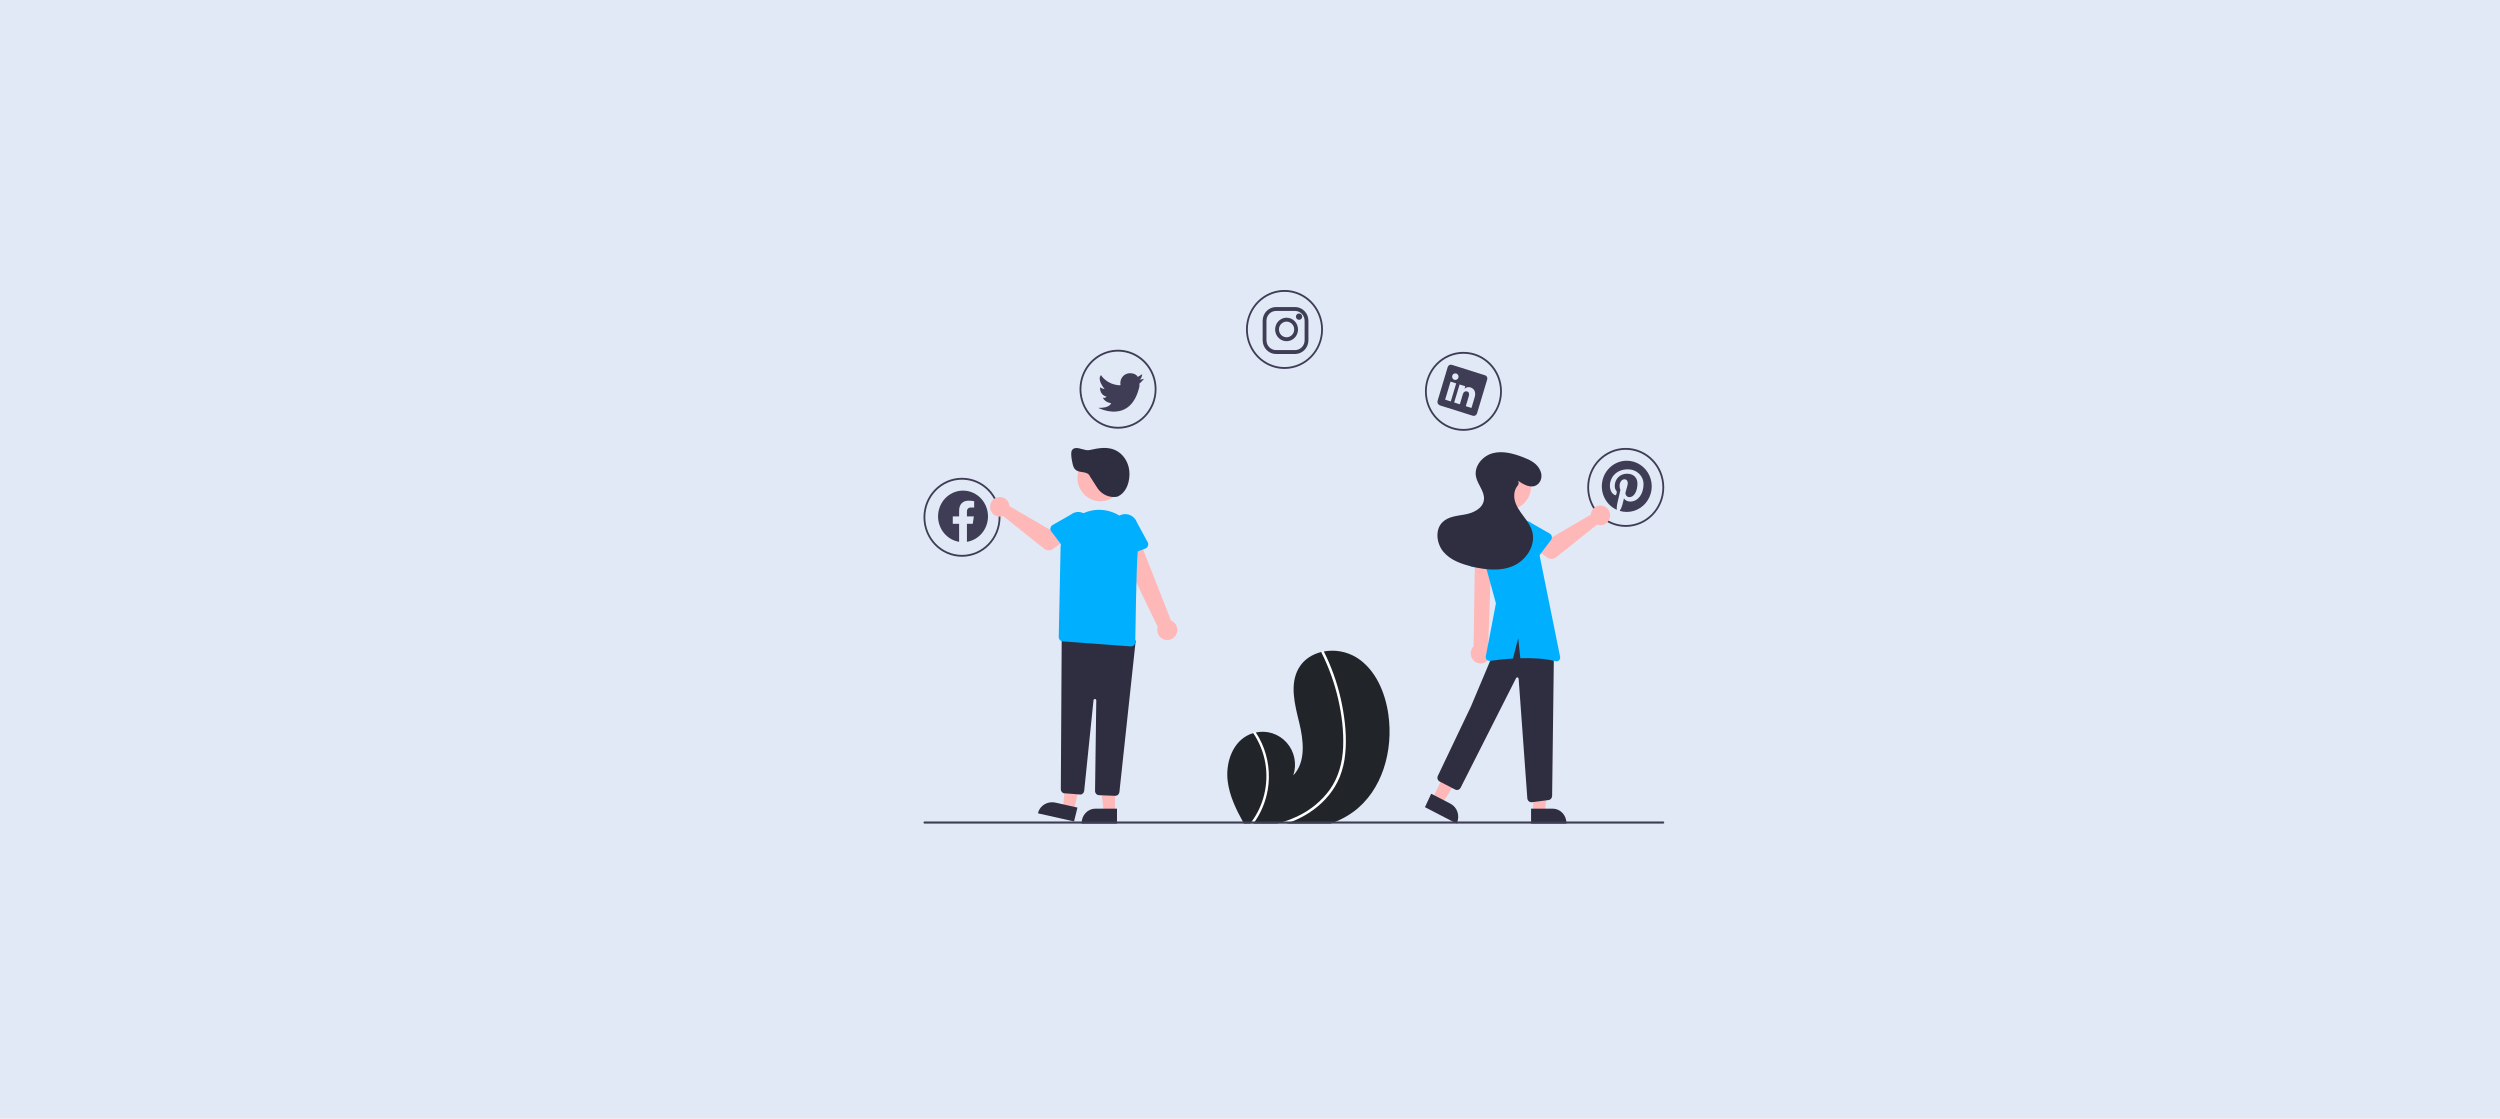
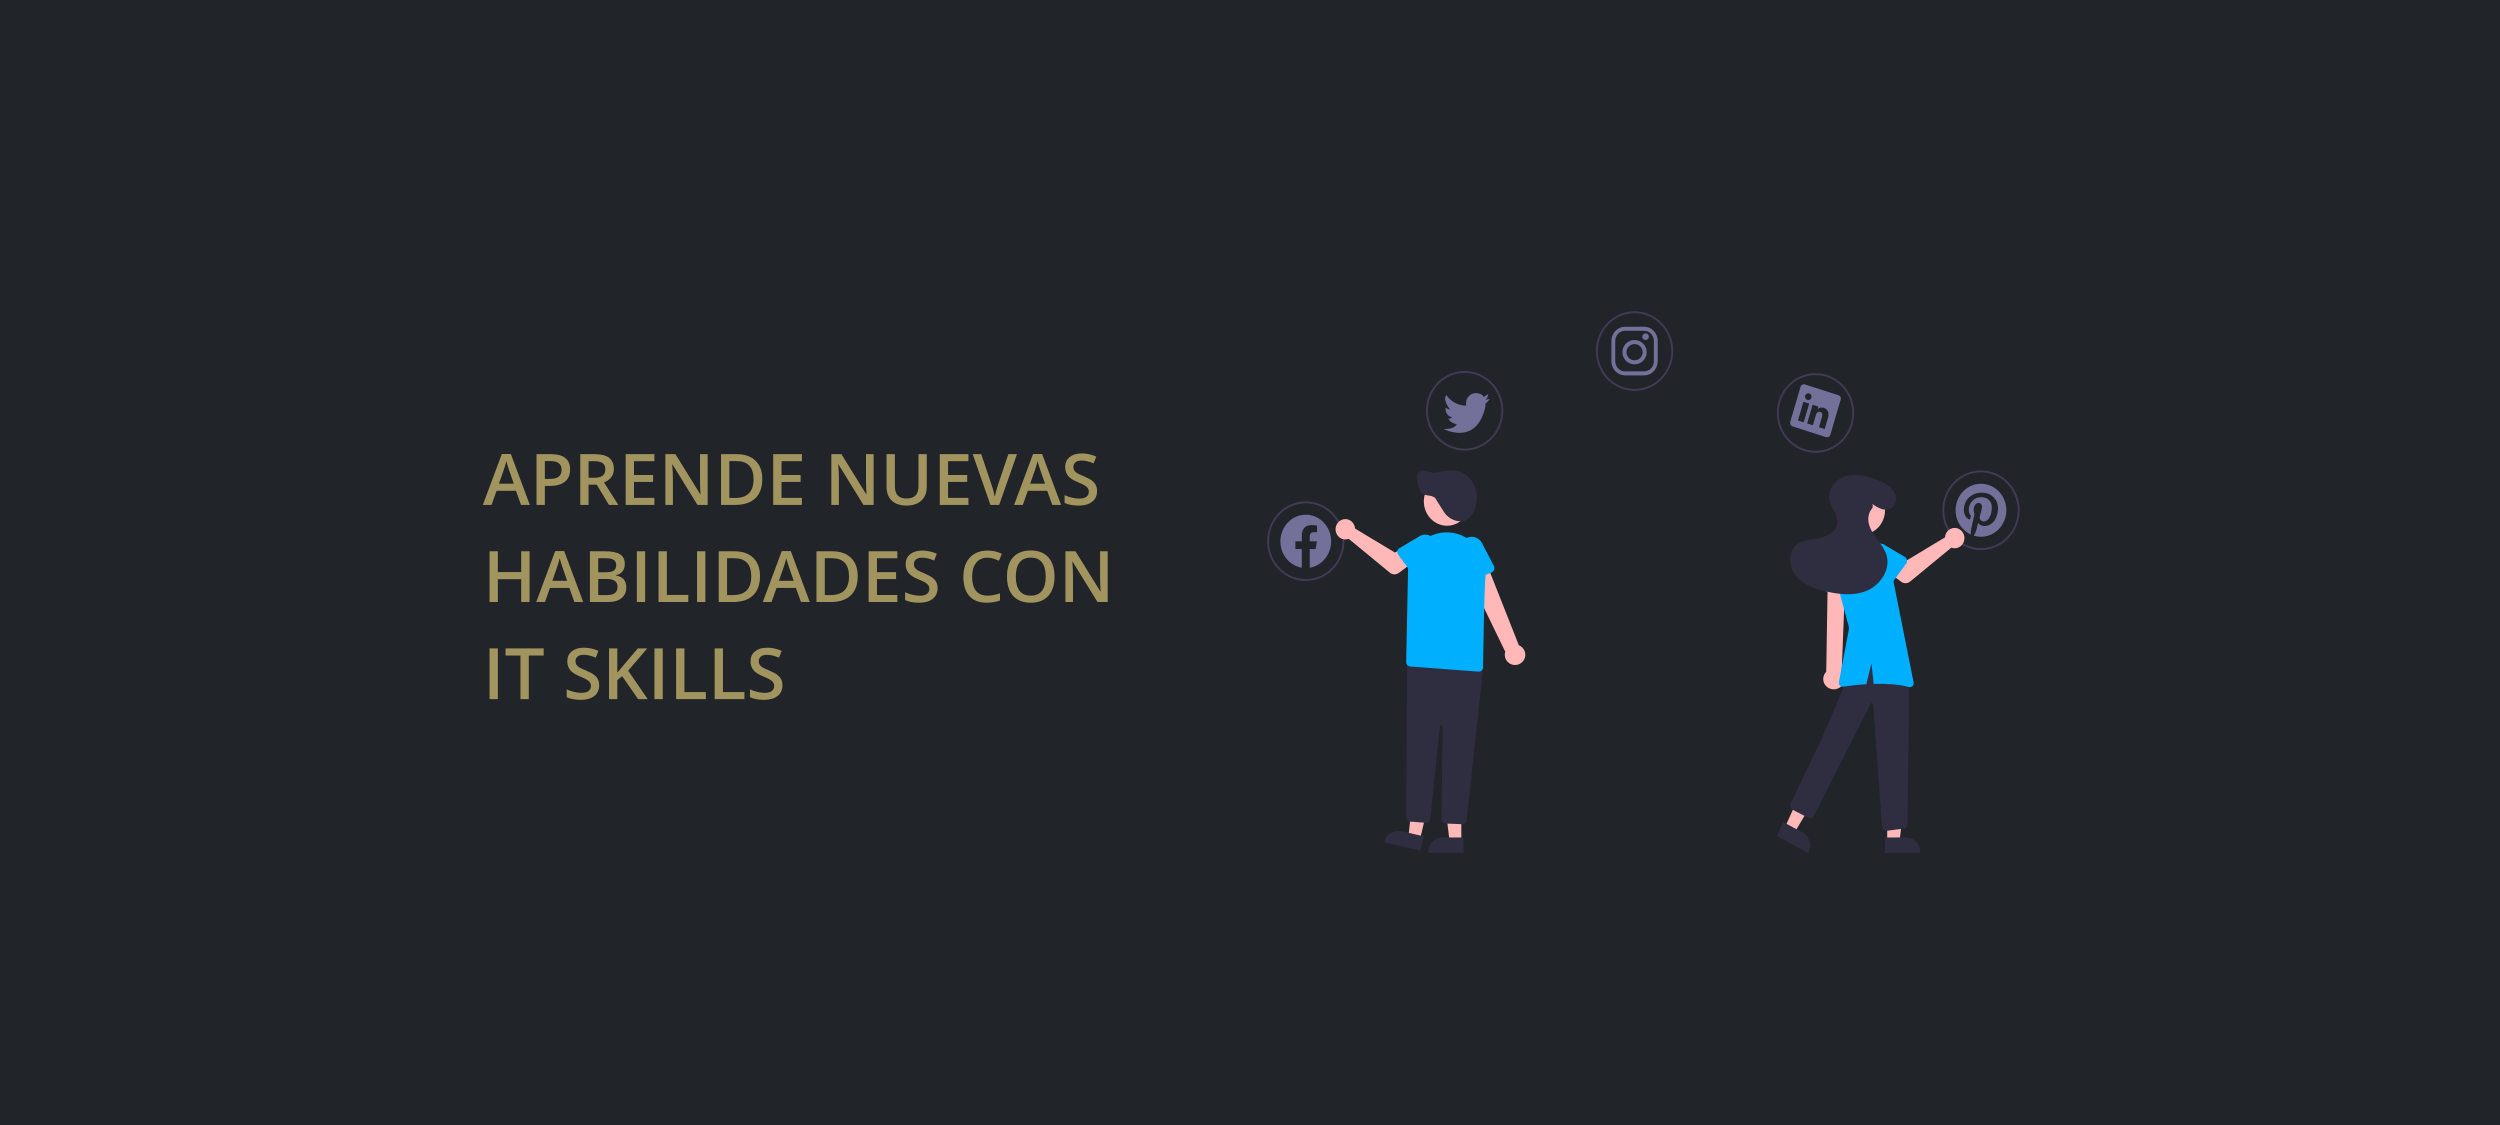
- <svg xmlns="http://www.w3.org/2000/svg" xmlns:xlink="http://www.w3.org/1999/xlink" width="1026px" height="459px" viewBox="0 0 1026 459" version="1.1">
+ <svg xmlns="http://www.w3.org/2000/svg" xmlns:xlink="http://www.w3.org/1999/xlink" width="1020px" height="459px" viewBox="0 0 1020 459" version="1.1">
  <defs>
-     <filter id="filter-1">
-       <feColorMatrix in="SourceGraphic" type="matrix" values="0 0 0 0 0.761 0 0 0 0 0.813 0 0 0 0 0.917 0 0 0 1 0" />
+     <filter color-interpolation-filters="auto" id="filter-1">
+       <feColorMatrix in="SourceGraphic" type="matrix" values="0 0 0 0 0.128 0 0 0 0 0.141 0 0 0 0 0.161 0 0 0 1 0" />
    </filter>
    <rect id="path-2" x="0" y="0" width="1026" height="459" />
-     <filter id="filter-4">
+     <filter color-interpolation-filters="auto" id="filter-4">
      <feColorMatrix in="SourceGraphic" type="matrix" values="0 0 0 0 0.784 0 0 0 0 0.741 0 0 0 0 0.557 0 0 0 1 0" />
    </filter>
-     <filter id="filter-5">
+     <filter color-interpolation-filters="auto" id="filter-5">
      <feColorMatrix in="SourceGraphic" type="matrix" values="0 0 0 0 0.784 0 0 0 0 0.741 0 0 0 0 0.557 0 0 0 1 0" />
    </filter>
  </defs>
-   <g id="Page-1" stroke="none" stroke-width="1" fill="none" fill-rule="evenodd">
-     <g id="IT-SKILLS-DARK" transform="translate(0, -129)">
-       <g id="Group-13" transform="translate(0, 129)">
-         <g filter="url(#filter-1)" id="Group-7">
-           <g transform="translate(0, -0)">
-             <g id="Rectangle-Copy-14">
-               <mask id="mask-3" fill="white">
-                 <use xlink:href="#path-2" />
-               </mask>
-               <use id="Mask" fill="#FFFFFF" xlink:href="#path-2" />
+   <g id="slide1" stroke="none" stroke-width="1" fill="none" fill-rule="evenodd">
+     <g id="Group-13-Copy" transform="translate(-6, -0)">
+       <g filter="url(#filter-1)" id="Group-7">
+         <g>
+           <g id="Rectangle-Copy-14">
+             <mask id="mask-3" fill="white">
+               <use xlink:href="#path-2" />
+             </mask>
+             <use id="Mask" fill="#FFFFFF" xlink:href="#path-2" />
+           </g>
+           <g filter="url(#filter-4)" id="next">
+             <g transform="translate(973, 196.1275)">
+               <path d="M18.599,17.469 L2.327,0.418 C1.794,-0.14 0.931,-0.139 0.399,0.421 C-0.133,0.981 -0.132,1.889 0.401,2.447 L15.705,18.483 L0.401,34.519 C-0.132,35.078 -0.134,35.985 0.398,36.545 C0.665,36.826 1.014,36.966 1.364,36.966 C1.712,36.966 2.061,36.827 2.327,36.548 L18.599,19.498 C18.856,19.229 19,18.864 19,18.483 C19,18.103 18.855,17.738 18.599,17.469 Z" id="Path" fill="#000000" fill-rule="nonzero" />
            </g>
-             <g filter="url(#filter-4)" id="next">
-               <g transform="translate(973, 196.1275)">
-                 <path d="M18.599,17.469 L2.327,0.418 C1.794,-0.14 0.931,-0.139 0.399,0.421 C-0.133,0.981 -0.132,1.889 0.401,2.447 L15.705,18.483 L0.401,34.519 C-0.132,35.078 -0.134,35.985 0.398,36.545 C0.665,36.826 1.014,36.966 1.364,36.966 C1.712,36.966 2.061,36.827 2.327,36.548 L18.599,19.498 C18.856,19.229 19,18.864 19,18.483 C19,18.103 18.855,17.738 18.599,17.469 Z" id="Path" fill="#000000" fill-rule="nonzero" />
-               </g>
-             </g>
-             <g filter="url(#filter-5)" id="next-copy">
-               <g transform="translate(42.5, 222.8255) scale(-1, 1) translate(-42.5, -222.8255) translate(33, 204.3423)">
-                 <path d="M18.599,17.469 L2.327,0.418 C1.794,-0.14 0.931,-0.139 0.399,0.421 C-0.133,0.981 -0.132,1.889 0.401,2.447 L15.705,18.483 L0.401,34.519 C-0.132,35.078 -0.134,35.985 0.398,36.545 C0.665,36.826 1.014,36.966 1.364,36.966 C1.712,36.966 2.061,36.827 2.327,36.548 L18.599,19.498 C18.856,19.229 19,18.864 19,18.483 C19,18.103 18.855,17.738 18.599,17.469 Z" id="Path" fill="#000000" fill-rule="nonzero" />
-               </g>
+           </g>
+           <g filter="url(#filter-5)" id="next-copy">
+             <g transform="translate(42.5, 222.8255) scale(-1, 1) translate(-42.5, -222.8255) translate(33, 204.3423)">
+               <path d="M18.599,17.469 L2.327,0.418 C1.794,-0.14 0.931,-0.139 0.399,0.421 C-0.133,0.981 -0.132,1.889 0.401,2.447 L15.705,18.483 L0.401,34.519 C-0.132,35.078 -0.134,35.985 0.398,36.545 C0.665,36.826 1.014,36.966 1.364,36.966 C1.712,36.966 2.061,36.827 2.327,36.548 L18.599,19.498 C18.856,19.229 19,18.864 19,18.483 C19,18.103 18.855,17.738 18.599,17.469 Z" id="Path" fill="#000000" fill-rule="nonzero" />
            </g>
          </g>
        </g>
-         <g id="undraw_Social_media_re_w12q-Copy" transform="translate(379, 119)">
-           <path d="M176.415,214.17 C174.144,215.823 171.682,217.187 169.084,218.232 C168.403,218.509 167.719,218.766 167.023,219 L131.51,219 C131.367,218.747 131.227,218.489 131.083,218.232 C128.202,212.995 125.59,207.555 124.849,201.639 C123.96,194.536 126.452,186.492 132.611,183.002 C133.417,182.546 134.272,182.182 135.159,181.92 C135.526,181.805 135.9,181.712 136.278,181.632 C140.979,180.572 145.876,182.173 149.086,185.817 C152.297,189.461 153.319,194.582 151.76,199.208 C156.982,193.772 156.006,184.957 154.206,177.589 C152.403,170.221 150.218,162.02 153.889,155.401 C155.927,151.719 159.515,149.435 163.537,148.514 C163.662,148.487 163.787,148.46 163.908,148.437 C168.704,147.45 173.69,148.337 177.87,150.921 C185.568,155.843 189.519,165.184 190.8,174.329 C192.869,189.049 188.294,205.474 176.415,214.17 Z" id="Path" fill="#212429" fill-rule="nonzero" />
-           <path d="M138.846,186.061 C141.529,191.97 142.385,198.659 141.287,205.137 C140.458,209.887 138.631,214.366 135.948,218.226 C135.766,218.489 135.581,218.748 135.391,219 L134.067,219 C134.271,218.748 134.471,218.489 134.66,218.226 C139.589,211.567 141.659,202.941 140.348,194.521 C139.58,189.839 137.802,185.419 135.159,181.622 C135.506,181.506 135.859,181.413 136.216,181.332 C137.221,182.82 138.101,184.403 138.846,186.061 Z" id="Path" fill="#FFFFFF" fill-rule="nonzero" />
-           <path d="M173.083,190.419 C172.781,193.683 172.014,196.885 170.809,199.923 C169.697,202.611 168.2,205.115 166.365,207.35 C162.619,211.963 157.662,215.433 152.279,217.742 C151.887,217.911 151.491,218.074 151.091,218.228 C150.397,218.506 149.695,218.761 148.99,219 L145.169,219 C146.07,218.768 146.968,218.51 147.854,218.228 C149.962,217.557 152.019,216.727 154.007,215.746 C159.061,213.294 163.45,209.611 166.787,205.018 C170.367,199.961 171.948,193.881 172.22,187.701 C172.506,181.089 171.665,174.356 170.19,167.921 C168.685,161.325 166.396,154.943 163.374,148.917 C163.233,148.634 163.334,148.288 163.604,148.13 C163.713,148.056 163.845,148.028 163.973,148.053 C164.101,148.086 164.206,148.177 164.26,148.3 C164.634,149.045 165,149.79 165.35,150.542 C168.28,156.818 170.437,163.441 171.775,170.261 C173.068,176.838 173.762,183.721 173.083,190.419 Z" id="Path" fill="#FFFFFF" fill-rule="nonzero" />
-           <path d="M15.798,109.5 C7.073,109.5 0,102.244 0,93.294 C0,84.344 7.073,77.088 15.798,77.088 C24.523,77.088 31.596,84.344 31.596,93.294 C31.586,102.24 24.519,109.49 15.798,109.5 L15.798,109.5 Z M15.798,77.86 C7.488,77.86 0.752,84.77 0.752,93.294 C0.752,101.818 7.488,108.728 15.798,108.728 C24.107,108.728 30.843,101.818 30.843,93.294 C30.834,84.774 24.103,77.869 15.798,77.86 Z" id="Shape" fill="#3F3D56" fill-rule="nonzero" />
-           <path d="M79.843,56.94 C73.453,56.94 67.693,52.992 65.248,46.936 C62.803,40.88 64.154,33.91 68.672,29.275 C73.19,24.64 79.985,23.254 85.888,25.762 C91.792,28.27 95.64,34.18 95.64,40.734 C95.631,49.68 88.564,56.93 79.843,56.94 Z M79.843,25.3 C71.534,25.3 64.798,32.21 64.798,40.734 C64.798,49.258 71.534,56.168 79.843,56.168 C88.152,56.168 94.888,49.258 94.888,40.734 C94.879,32.214 88.148,25.31 79.843,25.3 L79.843,25.3 Z" id="Shape" fill="#3F3D56" fill-rule="nonzero" />
-           <path d="M148.158,32.412 C141.768,32.412 136.008,28.464 133.563,22.408 C131.117,16.352 132.469,9.382 136.987,4.747 C141.505,0.112 148.3,-1.274 154.203,1.234 C160.106,3.742 163.955,9.652 163.955,16.206 C163.945,25.152 156.878,32.402 148.158,32.412 Z M148.158,0.772 C139.848,0.772 133.112,7.682 133.112,16.206 C133.112,24.73 139.848,31.64 148.158,31.64 C156.467,31.64 163.203,24.73 163.203,16.206 C163.193,7.686 156.463,0.782 148.158,0.772 L148.158,0.772 Z" id="Shape" fill="#3F3D56" fill-rule="nonzero" />
-           <path d="M221.596,57.816 C212.871,57.816 205.798,50.56 205.798,41.61 C205.798,32.66 212.871,25.404 221.596,25.404 C230.32,25.404 237.393,32.66 237.393,41.61 C237.383,50.556 230.316,57.806 221.596,57.816 L221.596,57.816 Z M221.596,26.176 C213.286,26.176 206.55,33.086 206.55,41.61 C206.55,50.134 213.286,57.044 221.596,57.044 C229.905,57.044 236.641,50.134 236.641,41.61 C236.632,33.09 229.901,26.185 221.596,26.176 L221.596,26.176 Z" id="Shape" fill="#3F3D56" fill-rule="nonzero" />
-           <path d="M288.202,97.236 C279.477,97.236 272.404,89.98 272.404,81.03 C272.404,72.08 279.477,64.824 288.202,64.824 C296.927,64.824 304,72.08 304,81.03 C303.99,89.976 296.923,97.226 288.202,97.236 Z M288.202,65.596 C279.893,65.596 273.157,72.506 273.157,81.03 C273.157,89.554 279.893,96.464 288.202,96.464 C296.512,96.464 303.248,89.554 303.248,81.03 C303.238,72.51 296.508,65.605 288.202,65.596 L288.202,65.596 Z" id="Shape" fill="#3F3D56" fill-rule="nonzero" />
-           <path d="M88.638,36.856 L90.517,36.471 C90.517,36.471 88.939,38.279 88.638,38.394 L88.638,38.394 C88.61,38.778 88.61,39.164 88.638,39.548 C85.031,55.391 71.73,48.392 71.73,48.392 C76.577,48.507 76.991,46.469 76.991,46.469 C74.173,46.046 73.609,44.162 73.609,44.162 C74.132,44.445 74.78,44.279 75.112,43.778 C72.068,42.97 72.482,39.932 72.482,39.932 C73.024,40.333 73.658,40.585 74.323,40.663 C73.985,40.24 71.129,36.74 72.858,34.933 C72.858,34.933 74.962,38.779 80.485,39.125 L80.861,39.048 C80.797,38.771 80.771,38.486 80.785,38.202 C80.785,35.972 82.552,34.164 84.731,34.164 C87.361,34.164 87.924,35.702 87.924,35.702 L89.803,34.549 C89.765,34.549 89.578,36.471 88.638,36.856 Z" id="Path" fill="#3F3D56" fill-rule="nonzero" />
-           <polygon id="Path" fill="#FFB8B8" fill-rule="nonzero" points="209.213 208.166 213.272 210.24 222.876 194.905 216.887 191.844" />
-           <path d="M208.36,206.736 L216.304,210.852 L216.304,210.852 C217.647,211.548 218.673,212.779 219.157,214.274 C219.641,215.77 219.543,217.407 218.885,218.826 L218.804,219 L205.798,212.261 L208.36,206.736 Z" id="Path" fill="#2F2E41" fill-rule="nonzero" />
-           <polygon id="Path" fill="#FFB8B8" fill-rule="nonzero" points="250.203 215.496 254.832 215.496 257.034 197.1 250.202 197.1" />
-           <path d="M249.348,212.868 L258.215,212.868 L258.215,212.868 C259.713,212.868 261.151,213.494 262.21,214.607 C263.27,215.721 263.865,217.231 263.865,218.806 L263.865,218.999 L249.349,219 L249.348,212.868 Z" id="Path" fill="#2F2E41" fill-rule="nonzero" />
-           <ellipse id="Oval" fill="#FFB8B8" fill-rule="nonzero" cx="239.955" cy="80.592" rx="9.393" ry="9.636" />
-           <path d="M249.491,210.24 C248.589,210.239 247.848,209.503 247.809,208.571 L244.252,159.562 C244.244,159.298 244.065,159.073 243.816,159.014 C243.567,158.955 243.311,159.077 243.193,159.311 L220.442,204.279 C220.012,205.118 219.017,205.451 218.195,205.03 L211.852,201.747 C211.024,201.316 210.686,200.275 211.095,199.414 L224.67,170.934 L233.662,149.6 C237.133,142.522 240.818,138.875 244.929,138.449 C249.146,138.013 253.65,141.016 258.7,147.629 L258.742,147.682 L258.741,147.751 L257.992,207.618 C257.994,208.519 257.33,209.273 256.463,209.353 L249.656,210.232 C249.6,210.237 249.545,210.24 249.491,210.24 Z" id="Path" fill="#2F2E41" fill-rule="nonzero" />
-           <path d="M230.83,152.665 C231.852,152.021 232.542,150.947 232.715,149.734 C232.888,148.52 232.525,147.29 231.724,146.376 L233.124,108.624 L226.324,109.489 L225.75,146.217 C224.303,147.725 224.189,150.1 225.485,151.745 C226.781,153.39 229.077,153.785 230.83,152.665 L230.83,152.665 Z" id="Path" fill="#FFB8B8" fill-rule="nonzero" />
-           <path d="M234.508,114.744 L225.349,113.706 C224.822,113.646 224.347,113.36 224.048,112.923 C223.749,112.486 223.655,111.94 223.792,111.429 L226.156,102.569 C226.488,99.802 229.001,97.824 231.776,98.147 C234.551,98.469 236.541,100.971 236.225,103.741 L236.538,112.874 C236.556,113.403 236.342,113.913 235.953,114.273 C235.563,114.632 235.035,114.804 234.508,114.744 L234.508,114.744 Z" id="Path" fill="#00B0FF" fill-rule="nonzero" />
-           <path d="M273.934,91.588 C273.887,91.795 273.857,92.006 273.843,92.218 L257.537,101.738 L253.574,99.429 L249.348,105.027 L255.972,109.805 C257.071,110.598 258.556,110.562 259.616,109.716 L276.43,96.291 C277.984,96.873 279.731,96.421 280.819,95.156 C281.906,93.891 282.107,92.078 281.323,90.6 C280.539,89.123 278.934,88.291 277.292,88.511 C275.649,88.73 274.312,89.955 273.934,91.588 L273.934,91.588 Z" id="Path" fill="#FFB8B8" fill-rule="nonzero" />
-           <path d="M257.527,102.603 L252.183,109.687 C251.876,110.095 251.41,110.345 250.907,110.373 C250.404,110.402 249.914,110.204 249.565,109.833 L243.515,103.408 C241.424,101.74 241.047,98.654 242.674,96.511 C244.3,94.368 247.316,93.976 249.414,95.635 L257.001,99.975 C257.441,100.226 257.752,100.661 257.853,101.166 C257.953,101.67 257.835,102.195 257.527,102.603 L257.527,102.603 Z" id="Path" fill="#00B0FF" fill-rule="nonzero" />
-           <path d="M261.273,150.568 L251.116,100.376 C250.113,95.419 245.424,92.153 240.503,92.985 L237.116,93.558 C234.739,93.96 232.618,95.303 231.217,97.292 L231.217,97.292 C228.986,100.461 228.289,104.485 229.322,108.237 L234.928,128.593 L230.768,150.402 C230.674,150.893 230.819,151.399 231.159,151.762 C231.498,152.124 231.99,152.297 232.478,152.227 C234.561,151.924 237.994,151.493 241.938,151.258 L244.074,142.897 L244.943,151.125 C249.787,150.987 255.046,151.228 259.384,152.371 C259.894,152.51 260.439,152.371 260.823,152.003 C261.208,151.636 261.378,151.093 261.273,150.568 Z" id="Path" fill="#00B0FF" fill-rule="nonzero" />
-           <path d="M244.021,78.287 C246.385,79.957 249.489,81.673 251.903,79.895 C253.489,78.728 253.988,76.566 253.345,74.669 C252.189,71.257 249.013,69.755 245.976,68.603 C242.027,67.107 237.728,65.916 233.651,66.988 C229.575,68.06 225.972,72.133 226.708,76.407 C227.3,79.844 230.442,82.704 229.996,86.164 C229.547,89.647 225.752,91.48 222.401,92.103 C219.05,92.725 215.301,92.925 212.893,95.409 C209.821,98.577 210.588,104.241 213.479,107.586 C216.369,110.931 220.731,112.447 224.958,113.478 C230.558,114.844 236.615,115.562 241.933,113.295 C247.252,111.028 251.391,104.927 249.85,99.205 C249.199,96.788 247.666,94.746 246.184,92.758 C244.703,90.769 243.202,88.69 242.637,86.25 C242.166,84.217 242.515,81.857 243.821,80.332 C244.309,79.784 244.399,78.975 244.044,78.328 L244.021,78.287 Z" id="Path" fill="#2F2E41" fill-rule="nonzero" />
-           <path d="M152.498,8.614 C154.657,8.62 156.406,10.414 156.412,12.629 L156.412,20.659 C156.406,22.874 154.657,24.668 152.498,24.674 L144.671,24.674 C142.512,24.668 140.763,22.874 140.756,20.659 L140.756,12.629 C140.763,10.414 142.512,8.62 144.671,8.614 L152.498,8.614 M152.498,7.008 L144.671,7.008 C141.648,7.017 139.2,9.528 139.191,12.629 L139.191,20.659 C139.2,23.76 141.648,26.271 144.671,26.28 L152.498,26.28 C155.521,26.271 157.969,23.76 157.978,20.659 L157.978,12.629 C157.969,9.528 155.521,7.017 152.498,7.008 L152.498,7.008 Z" id="Shape" fill="#3F3D56" fill-rule="nonzero" />
-           <path d="M154.132,12.264 C153.425,12.262 152.853,11.674 152.854,10.949 C152.855,10.223 153.428,9.636 154.135,9.636 C154.842,9.636 155.415,10.223 155.416,10.949 C155.416,11.674 154.844,12.262 154.138,12.264 C154.136,12.264 154.134,12.264 154.132,12.264 Z" id="Path" fill="#3F3D56" fill-rule="nonzero" />
-           <path d="M149.011,12.994 C150.741,12.994 152.142,14.432 152.142,16.206 C152.142,17.98 150.741,19.418 149.011,19.418 C147.282,19.418 145.88,17.98 145.88,16.206 C145.88,14.432 147.282,12.994 149.011,12.994 M149.011,11.388 C147.112,11.388 145.399,12.562 144.672,14.362 C143.945,16.163 144.347,18.235 145.69,19.613 C147.034,20.991 149.054,21.403 150.809,20.657 C152.564,19.911 153.708,18.155 153.708,16.206 C153.708,13.545 151.605,11.388 149.011,11.388 L149.011,11.388 Z" id="Shape" fill="#3F3D56" fill-rule="nonzero" />
-           <polygon id="Path" fill="#FFB8B8" fill-rule="nonzero" points="61.687 213.744 57.213 212.664 59.15 194.472 65.753 196.066" />
-           <path d="M61.788,218.124 L46.966,214.786 L47.01,214.607 C47.371,213.144 48.324,211.878 49.661,211.088 C50.998,210.297 52.608,210.046 54.138,210.391 L54.139,210.391 L63.191,212.43 L61.788,218.124 Z" id="Path" fill="#2F2E41" fill-rule="nonzero" />
-           <polygon id="Path" fill="#FFB8B8" fill-rule="nonzero" points="78.561 213.744 73.932 213.744 71.73 195.348 78.562 195.348" />
-           <path d="M79.415,219 L64.899,218.999 L64.899,218.806 C64.899,217.231 65.494,215.721 66.554,214.607 C67.613,213.494 69.051,212.868 70.549,212.868 L70.55,212.868 L79.416,212.868 L79.415,219 Z" id="Path" fill="#2F2E41" fill-rule="nonzero" />
-           <path d="M103.575,141.663 C104.209,140.623 104.353,139.354 103.967,138.197 C103.582,137.041 102.707,136.115 101.578,135.67 L87.887,100.74 L80.27,105.392 L96.123,138.264 C95.491,140.266 96.447,142.426 98.348,143.294 C100.249,144.161 102.495,143.46 103.575,141.663 L103.575,141.663 Z" id="Path" fill="#FFB8B8" fill-rule="nonzero" />
-           <path d="M91.028,106.134 L82.347,109.385 C81.847,109.572 81.291,109.53 80.824,109.269 C80.358,109.009 80.026,108.555 79.917,108.028 L78.016,98.891 C77.057,96.224 78.412,93.274 81.047,92.296 C83.681,91.319 86.6,92.682 87.574,95.344 L91.999,103.503 C92.255,103.976 92.295,104.538 92.109,105.043 C91.922,105.548 91.528,105.946 91.028,106.134 L91.028,106.134 Z" id="Path" fill="#00B0FF" fill-rule="nonzero" />
-           <path d="M78.708,207.612 C78.685,207.612 78.662,207.612 78.639,207.611 L72.046,207.342 C71.119,207.309 70.389,206.524 70.407,205.579 L70.913,168.453 C70.918,168.143 70.682,167.884 70.378,167.865 C70.074,167.847 69.81,168.076 69.778,168.384 L65.954,205.551 C65.872,206.329 65.293,206.956 64.536,207.086 L64.513,207.09 L58.324,206.594 C57.83,206.671 57.328,206.523 56.95,206.191 C56.573,205.858 56.357,205.373 56.36,204.864 L56.73,141.912 L87.101,143.871 L80.405,206.062 C80.307,206.943 79.577,207.609 78.708,207.612 Z" id="Path" fill="#2F2E41" fill-rule="nonzero" />
-           <ellipse id="Oval" fill="#FFB8B8" fill-rule="nonzero" cx="72.584" cy="77.088" rx="9.393" ry="9.636" />
-           <path d="M85.207,146.292 C85.164,146.292 85.121,146.29 85.078,146.287 L57.084,144.206 C56.18,144.139 55.487,143.364 55.506,142.443 L56.244,106.715 C56.109,100.742 59.236,95.183 64.369,92.271 C69.502,89.36 75.799,89.573 80.73,92.825 C85.661,96.078 88.417,101.836 87.891,107.786 C87.402,113.293 87.012,137.348 86.905,144.59 C86.89,145.533 86.135,146.291 85.207,146.292 L85.207,146.292 Z" id="Path" fill="#00B0FF" fill-rule="nonzero" />
-           <path d="M35.19,88.084 C35.236,88.291 35.267,88.502 35.281,88.714 L51.587,98.234 L55.55,95.925 L59.775,101.523 L53.151,106.301 C52.052,107.094 50.568,107.058 49.508,106.212 L32.694,92.787 C31.14,93.369 29.393,92.917 28.305,91.652 C27.217,90.387 27.016,88.574 27.8,87.096 C28.584,85.619 30.19,84.787 31.832,85.007 C33.475,85.226 34.811,86.451 35.19,88.084 L35.19,88.084 Z" id="Path" fill="#FFB8B8" fill-rule="nonzero" />
-           <path d="M52.125,97.66 C52.226,97.155 52.537,96.72 52.976,96.469 L60.565,92.129 C62.664,90.472 65.678,90.866 67.304,93.008 C68.929,95.15 68.554,98.233 66.465,99.903 L60.415,106.329 C60.065,106.7 59.575,106.898 59.072,106.869 C58.569,106.841 58.103,106.59 57.796,106.183 L52.451,99.097 C52.143,98.69 52.024,98.165 52.125,97.66 L52.125,97.66 Z" id="Path" fill="#00B0FF" fill-rule="nonzero" />
-           <path d="M78.056,84.972 C75.213,84.95 72.58,83.39 71.082,80.84 C71.002,80.708 70.565,80.03 70.058,79.245 C68.635,77.04 68.302,76.516 68.273,76.439 C67.888,75.39 66.666,74.985 65.708,74.83 C65.529,74.801 65.348,74.776 65.166,74.75 C63.818,74.559 62.423,74.362 61.658,72.798 C61.097,71.65 60.18,66.975 60.885,65.833 C61.768,64.4 63.464,64.865 65.104,65.316 C66.153,65.603 67.238,65.901 68.103,65.711 C71.85,64.888 76.098,63.956 79.849,66.366 C82.835,68.284 84.631,71.907 84.536,75.821 C84.434,80.023 82.697,83.34 79.889,84.694 L79.305,84.874 L78.976,84.917 C78.67,84.953 78.363,84.972 78.056,84.972 L78.056,84.972 Z" id="Path" fill="#2F2E41" fill-rule="nonzero" />
-           <path d="M288.632,70.08 C283.781,70.08 279.595,73.568 278.601,78.436 C277.606,83.305 280.076,88.221 284.519,90.218 C284.476,89.41 284.536,88.599 284.697,87.806 C284.894,86.952 286.015,82.077 286.015,82.077 C285.791,81.554 285.679,80.988 285.685,80.416 C285.685,78.859 286.564,77.695 287.662,77.695 C288.595,77.695 289.044,78.413 289.044,79.272 C289.044,80.233 288.444,81.669 288.138,83.002 C288.014,83.502 288.13,84.034 288.449,84.433 C288.769,84.832 289.255,85.051 289.757,85.024 C291.697,85.024 293.006,82.467 293.006,79.436 C293.006,77.132 291.492,75.41 288.742,75.41 C285.635,75.41 283.695,77.789 283.695,80.445 C283.665,81.193 283.906,81.927 284.372,82.504 C284.54,82.646 284.599,82.883 284.519,83.091 C284.468,83.283 284.359,83.748 284.308,83.935 C284.29,84.051 284.22,84.15 284.118,84.202 C284.016,84.254 283.896,84.253 283.796,84.198 C282.364,83.598 281.696,81.993 281.696,80.182 C281.696,77.198 284.153,73.618 289.021,73.618 C292.933,73.618 295.509,76.522 295.509,79.638 C295.509,83.762 293.271,86.84 289.977,86.84 C288.87,86.84 287.831,86.225 287.474,85.531 C287.474,85.531 286.88,87.952 286.751,88.421 C286.515,89.218 286.168,89.977 285.722,90.673 C289.572,91.839 293.731,90.593 296.364,87.486 C298.997,84.378 299.618,79.98 297.954,76.234 C296.29,72.488 292.646,70.083 288.632,70.08 L288.632,70.08 Z" id="Path" fill="#3F3D56" fill-rule="nonzero" />
-           <path d="M230.444,35.013 L216.92,30.745 C216.574,30.616 216.192,30.635 215.86,30.796 C215.527,30.956 215.27,31.247 215.147,31.602 L210.977,45.507 C210.763,46.289 211.184,47.107 211.934,47.368 L225.454,51.635 C226.204,51.839 226.974,51.387 227.182,50.621 L231.352,36.717 C231.463,36.367 231.428,35.986 231.256,35.664 C231.085,35.341 230.791,35.106 230.444,35.013 L230.444,35.013 Z M216.403,45.749 L214.081,45.017 L216.302,37.612 L218.623,38.345 L216.403,45.749 Z M217.88,36.878 L217.864,36.873 C217.17,36.649 216.783,35.891 217,35.178 C217.216,34.465 217.953,34.066 218.649,34.286 C219.344,34.505 219.735,35.261 219.524,35.975 C219.312,36.689 218.577,37.093 217.88,36.878 L217.88,36.878 Z M224.887,48.427 L222.565,47.694 L223.78,43.646 C224.071,42.676 223.931,41.907 223.092,41.641 C222.552,41.476 221.969,41.678 221.638,42.145 C221.519,42.313 221.433,42.503 221.382,42.704 L220.117,46.922 L217.796,46.189 L220.016,38.785 L222.338,39.517 L222.029,40.548 C222.688,39.92 223.63,39.711 224.483,40.005 C226.007,40.486 226.851,41.88 226.185,44.101 L224.887,48.427 Z" id="Shape" fill="#3F3D56" fill-rule="nonzero" />
-           <path d="M26.472,92.919 C26.471,87.293 22.203,82.652 16.759,82.359 C11.316,82.065 6.603,86.222 6.034,91.817 C5.465,97.412 9.24,102.488 14.624,103.367 L14.624,95.977 L12.022,95.977 L12.022,92.919 L14.624,92.919 L14.624,90.588 C14.624,87.938 16.154,86.473 18.494,86.473 C19.263,86.484 20.03,86.553 20.789,86.68 L20.789,89.283 L19.496,89.283 C18.224,89.283 17.826,90.098 17.826,90.935 L17.826,92.919 L20.667,92.919 L20.214,95.977 L17.826,95.977 L17.826,103.368 C22.805,102.554 26.472,98.123 26.472,92.919 L26.472,92.919 Z" id="Path" fill="#3F3D56" />
-           <path d="M304,218.562 C304,218.804 303.831,218.999 303.624,219 L0.376,219 C0.168,219 0,218.804 0,218.562 C0,218.32 0.168,218.124 0.376,218.124 L303.624,218.124 C303.831,218.125 304,218.32 304,218.562 Z" id="Path" fill="#3F3D56" fill-rule="nonzero" />
-         </g>
+       </g>
+       <g id="undraw_Social_media_re_w12q-Copy" transform="translate(523, 127)">
+         <path d="M15.755,110.049 C7.054,110.049 0,102.78 0,93.812 C0,84.845 7.054,77.576 15.755,77.576 C24.456,77.576 31.51,84.845 31.51,93.812 C31.5,102.775 24.452,110.039 15.755,110.049 L15.755,110.049 Z M15.755,78.349 C7.468,78.349 0.75,85.272 0.75,93.812 C0.75,102.353 7.468,109.276 15.755,109.276 C24.042,109.276 30.76,102.353 30.76,93.812 C30.751,85.276 24.038,78.358 15.755,78.349 Z" id="Shape" fill="#3F3D56" fill-rule="nonzero" />
+         <path d="M80.576,56.829 C74.204,56.829 68.459,52.873 66.021,46.806 C63.582,40.738 64.93,33.755 69.436,29.111 C73.942,24.468 80.718,23.078 86.606,25.592 C92.493,28.105 96.331,34.025 96.331,40.592 C96.322,49.555 89.274,56.818 80.576,56.829 Z M80.576,25.129 C72.29,25.129 65.572,32.052 65.572,40.592 C65.572,49.132 72.29,56.055 80.576,56.055 C88.863,56.055 95.581,49.132 95.581,40.592 C95.572,32.056 88.859,25.138 80.576,25.129 L80.576,25.129 Z" id="Shape" fill="#3F3D56" fill-rule="nonzero" />
+         <path d="M149.899,32.473 C143.527,32.473 137.782,28.518 135.343,22.45 C132.905,16.383 134.253,9.4 138.759,4.756 C143.265,0.112 150.041,-1.277 155.928,1.236 C161.815,3.75 165.654,9.67 165.654,16.237 C165.644,25.2 158.596,32.463 149.899,32.473 Z M149.899,0.774 C141.612,0.774 134.894,7.697 134.894,16.237 C134.894,24.777 141.612,31.7 149.899,31.7 C158.186,31.7 164.904,24.777 164.904,16.237 C164.894,7.701 158.182,0.783 149.899,0.774 L149.899,0.774 Z" id="Shape" fill="#3F3D56" fill-rule="nonzero" />
+         <path d="M223.723,57.731 C215.022,57.731 207.968,50.461 207.968,41.494 C207.968,32.527 215.022,25.257 223.723,25.257 C232.424,25.257 239.478,32.527 239.478,41.494 C239.468,50.457 232.42,57.72 223.723,57.731 L223.723,57.731 Z M223.723,26.03 C215.436,26.03 208.718,32.954 208.718,41.494 C208.718,50.034 215.436,56.957 223.723,56.957 C232.01,56.957 238.728,50.034 238.728,41.494 C238.718,32.958 232.006,26.04 223.723,26.03 L223.723,26.03 Z" id="Shape" fill="#3F3D56" fill-rule="nonzero" />
+         <path d="M291.245,97.42 C282.544,97.42 275.49,90.151 275.49,81.184 C275.49,72.216 282.544,64.947 291.245,64.947 C299.946,64.947 307,72.216 307,81.184 C306.99,90.147 299.942,97.41 291.245,97.42 Z M291.245,65.72 C282.958,65.72 276.24,72.643 276.24,81.184 C276.24,89.724 282.958,96.647 291.245,96.647 C299.532,96.647 306.25,89.724 306.25,81.184 C306.24,72.647 299.528,65.73 291.245,65.72 L291.245,65.72 Z" id="Shape" fill="#3F3D56" fill-rule="nonzero" />
+         <path d="M89.039,36.147 L90.93,35.751 C90.93,35.751 89.342,37.612 89.039,37.731 L89.039,37.731 C89.011,38.127 89.011,38.524 89.039,38.919 C85.409,55.233 72.023,48.027 72.023,48.027 C76.901,48.145 77.317,46.047 77.317,46.047 C74.481,45.611 73.914,43.671 73.914,43.671 C74.441,43.962 75.092,43.791 75.427,43.275 C72.364,42.443 72.78,39.315 72.78,39.315 C73.326,39.728 73.964,39.987 74.633,40.067 C74.292,39.632 71.418,36.029 73.158,34.167 C73.158,34.167 75.275,38.127 80.834,38.484 L81.212,38.404 C81.148,38.119 81.122,37.826 81.136,37.533 C81.136,35.237 82.914,33.376 85.107,33.376 C87.753,33.376 88.321,34.959 88.321,34.959 L90.211,33.771 C90.173,33.771 89.984,35.751 89.039,36.147 Z" id="Path" fill="#73709A" fill-rule="nonzero" />
+         <polygon id="Path" fill="#FFB8B8" fill-rule="nonzero" points="211.569 209.844 215.58 211.98 225.073 196.189 219.153 193.037" />
+         <path d="M210.5,208.371 L218.352,212.61 L218.352,212.61 C219.68,213.326 220.694,214.594 221.172,216.134 C221.651,217.674 221.554,219.36 220.903,220.821 L220.823,221 L207.968,214.061 L210.5,208.371 Z" id="Path" fill="#2F2E41" fill-rule="nonzero" />
+         <polygon id="Path" fill="#FFB8B8" fill-rule="nonzero" points="252.983 217.392 257.863 217.391 260.185 198.449 252.982 198.449" />
+         <path d="M252.082,214.686 L260.88,214.686 L260.88,214.686 C262.367,214.686 263.793,215.33 264.845,216.477 C265.896,217.623 266.487,219.179 266.487,220.801 L266.487,220.999 L252.082,221 L252.082,214.686 Z" id="Path" fill="#2F2E41" fill-rule="nonzero" />
+         <ellipse id="Oval" fill="#FFB8B8" fill-rule="nonzero" cx="242.629" cy="81.184" rx="9.453" ry="9.922" />
+         <path d="M252.581,211.98 C251.664,211.978 250.911,211.23 250.87,210.282 L247.255,160.432 C247.246,160.163 247.064,159.934 246.811,159.874 C246.558,159.814 246.298,159.939 246.178,160.177 L223.048,205.916 C222.612,206.769 221.599,207.108 220.764,206.68 L214.316,203.341 C213.474,202.903 213.13,201.843 213.546,200.967 L227.347,171.998 L236.488,150.299 C240.017,143.099 243.764,139.389 247.943,138.956 C252.231,138.513 256.809,141.567 261.943,148.293 L261.985,148.348 L261.984,148.418 L261.223,209.312 C261.225,210.229 260.551,210.996 259.669,211.078 L252.748,211.971 C252.692,211.977 252.636,211.98 252.581,211.98 Z" id="Path" fill="#2F2E41" fill-rule="nonzero" />
+         <path d="M233.458,153.608 C234.536,152.958 235.264,151.874 235.446,150.649 C235.628,149.423 235.246,148.182 234.402,147.259 L235.877,109.147 L228.708,110.021 L228.103,147.098 C226.578,148.62 226.458,151.018 227.824,152.679 C229.19,154.34 231.611,154.739 233.458,153.608 L233.458,153.608 Z" id="Path" fill="#FFB8B8" fill-rule="nonzero" />
+         <path d="M237.479,115.449 L228.467,114.38 C227.948,114.319 227.481,114.024 227.186,113.574 C226.892,113.124 226.8,112.562 226.934,112.035 L229.261,102.912 C229.587,100.063 232.061,98.026 234.791,98.358 C237.522,98.69 239.48,101.267 239.169,104.118 L239.477,113.523 C239.495,114.068 239.284,114.594 238.901,114.964 C238.517,115.333 237.998,115.511 237.479,115.449 L237.479,115.449 Z" id="Path" fill="#00B0FF" fill-rule="nonzero" />
+         <path d="M276.638,91.604 C276.592,91.818 276.561,92.035 276.547,92.253 L260.261,102.057 L256.302,99.679 L252.082,105.443 L258.698,110.363 C259.796,111.18 261.279,111.142 262.337,110.271 L279.131,96.447 C280.683,97.046 282.428,96.581 283.515,95.279 C284.601,93.976 284.802,92.109 284.019,90.588 C283.236,89.067 281.632,88.21 279.992,88.436 C278.351,88.662 277.016,89.923 276.638,91.604 L276.638,91.604 Z" id="Path" fill="#FFB8B8" fill-rule="nonzero" />
+         <path d="M260.725,102.947 L255.388,110.241 C255.08,110.661 254.615,110.919 254.113,110.948 C253.61,110.977 253.121,110.774 252.772,110.392 L246.73,103.776 C244.641,102.058 244.265,98.881 245.889,96.674 C247.514,94.467 250.526,94.064 252.622,95.772 L260.2,100.24 C260.639,100.499 260.949,100.947 261.05,101.467 C261.151,101.987 261.032,102.527 260.725,102.947 L260.725,102.947 Z" id="Path" fill="#00B0FF" fill-rule="nonzero" />
+         <path d="M263.755,151.464 L253.611,100.54 C252.609,95.51 247.926,92.197 243.011,93.041 L239.627,93.623 C237.254,94.03 235.134,95.393 233.736,97.411 L233.736,97.411 C231.507,100.626 230.811,104.709 231.843,108.515 L237.443,129.168 L233.287,151.295 C233.193,151.793 233.338,152.307 233.677,152.675 C234.017,153.043 234.507,153.218 234.995,153.147 C237.075,152.84 240.505,152.402 244.443,152.164 L246.577,143.681 L247.445,152.029 C252.284,151.889 257.536,152.134 261.869,153.294 C262.378,153.434 262.922,153.293 263.306,152.92 C263.691,152.548 263.86,151.997 263.755,151.464 Z" id="Path" fill="#00B0FF" fill-rule="nonzero" />
+         <path d="M246.87,78.591 C249.263,80.279 252.405,82.014 254.848,80.217 C256.453,79.037 256.958,76.851 256.308,74.933 C255.138,71.483 251.923,69.965 248.849,68.801 C244.852,67.288 240.501,66.084 236.375,67.167 C232.249,68.251 228.603,72.369 229.348,76.69 C229.947,80.165 233.127,83.056 232.675,86.555 C232.221,90.076 228.38,91.929 224.988,92.559 C221.597,93.188 217.802,93.39 215.365,95.901 C212.256,99.105 213.032,104.83 215.958,108.212 C218.883,111.594 223.298,113.127 227.576,114.169 C233.244,115.55 239.374,116.276 244.757,113.984 C250.14,111.693 254.329,105.524 252.77,99.739 C252.111,97.296 250.56,95.231 249.06,93.221 C247.56,91.21 246.042,89.108 245.47,86.642 C244.993,84.586 245.346,82.2 246.668,80.658 C247.162,80.105 247.253,79.286 246.893,78.632 L246.87,78.591 Z" id="Path" fill="#2F2E41" fill-rule="nonzero" />
+         <path d="M153.837,7.968 C156.01,7.975 157.77,9.822 157.777,12.103 L157.777,20.371 C157.77,22.652 156.01,24.499 153.837,24.506 L145.96,24.506 C143.787,24.499 142.028,22.652 142.021,20.371 L142.021,12.103 C142.028,9.822 143.787,7.975 145.96,7.968 L153.837,7.968 M153.837,6.314 L145.96,6.314 C142.918,6.324 140.455,8.91 140.446,12.103 L140.446,20.371 C140.455,23.564 142.918,26.15 145.96,26.159 L153.837,26.159 C156.879,26.15 159.343,23.564 159.352,20.371 L159.352,12.103 C159.343,8.91 156.879,6.324 153.837,6.314 L153.837,6.314 Z" id="Shape" fill="#73709A" fill-rule="nonzero" />
+         <path d="M153.05,10.372 C153.051,9.625 153.655,9.02 154.4,9.02 C155.146,9.02 155.75,9.625 155.751,10.372 C155.752,11.119 155.148,11.725 154.403,11.727 C153.652,11.725 153.049,11.119 153.05,10.372 Z" id="Path" fill="#73709A" fill-rule="nonzero" />
+         <path d="M153.2,16.688 C153.2,18.514 151.722,19.995 149.899,19.995 C148.076,19.995 146.598,18.514 146.598,16.688 C146.598,14.861 148.076,13.38 149.899,13.38 C151.722,13.38 153.2,14.861 153.2,16.688 Z M145.324,14.789 C144.558,16.643 144.981,18.777 146.398,20.196 C147.814,21.615 149.944,22.039 151.794,21.271 C153.644,20.503 154.85,18.694 154.85,16.688 C154.85,13.948 152.634,11.727 149.899,11.727 C147.896,11.727 146.091,12.935 145.324,14.789 Z" id="Shape" fill="#73709A" fill-rule="nonzero" />
+         <polygon id="Path" fill="#FFB8B8" fill-rule="nonzero" points="62.335 215.588 57.619 214.476 59.66 195.743 66.622 197.384" />
+         <path d="M62.519,220.098 L47.716,216.661 L47.76,216.476 C48.12,214.97 49.072,213.666 50.407,212.852 C51.742,212.038 53.351,211.78 54.879,212.135 L54.879,212.135 L63.921,214.235 L62.519,220.098 Z" id="Path" fill="#2F2E41" fill-rule="nonzero" />
+         <polygon id="Path" fill="#FFB8B8" fill-rule="nonzero" points="79.225 215.588 74.345 215.588 72.023 196.645 79.226 196.645" />
+         <path d="M80.126,221 L65.721,220.999 L65.721,220.801 C65.721,219.179 66.312,217.623 67.364,216.477 C68.415,215.33 69.841,214.686 71.328,214.686 L71.328,214.686 L80.126,214.686 L80.126,221 Z" id="Path" fill="#2F2E41" fill-rule="nonzero" />
+         <path d="M104.719,142.308 C105.364,141.259 105.51,139.979 105.118,138.812 C104.727,137.645 103.837,136.712 102.689,136.262 L88.77,101.029 L81.026,105.721 L97.143,138.879 C96.501,140.898 97.473,143.078 99.406,143.953 C101.338,144.828 103.621,144.121 104.719,142.308 L104.719,142.308 Z" id="Path" fill="#FFB8B8" fill-rule="nonzero" />
+         <path d="M91.543,106.582 L82.928,109.93 C82.432,110.123 81.881,110.08 81.418,109.811 C80.955,109.543 80.626,109.076 80.517,108.533 L78.631,99.125 C77.68,96.378 79.025,93.341 81.638,92.334 C84.252,91.327 87.149,92.731 88.115,95.472 L92.506,103.874 C92.76,104.361 92.8,104.94 92.615,105.46 C92.43,105.98 92.039,106.39 91.543,106.582 L91.543,106.582 Z" id="Path" fill="#00B0FF" fill-rule="nonzero" />
+         <path d="M79.625,209.273 C79.602,209.273 79.579,209.273 79.555,209.272 L72.797,208.999 C71.847,208.966 71.099,208.168 71.118,207.208 L71.636,169.488 C71.641,169.173 71.399,168.91 71.087,168.891 C70.776,168.872 70.505,169.105 70.473,169.418 L66.552,207.18 C66.469,207.97 65.875,208.607 65.1,208.739 L65.076,208.743 L58.732,208.239 C58.226,208.317 57.711,208.167 57.324,207.829 C56.937,207.491 56.715,206.998 56.718,206.481 L57.098,142.522 L88.229,144.513 L81.365,207.698 C81.265,208.593 80.517,209.271 79.625,209.273 Z" id="Path" fill="#2F2E41" fill-rule="nonzero" />
+         <ellipse id="Oval" fill="#FFB8B8" fill-rule="nonzero" cx="73.374" cy="77.576" rx="9.453" ry="9.922" />
+         <path d="M86.384,147.033 C86.341,147.033 86.298,147.031 86.255,147.028 L58.295,144.918 C57.392,144.85 56.7,144.065 56.719,143.131 L57.456,106.916 C57.321,100.861 60.445,95.227 65.572,92.275 C70.698,89.324 76.987,89.54 81.912,92.837 C86.837,96.134 89.59,101.97 89.065,108.002 C88.576,113.583 88.188,137.967 88.08,145.307 C88.066,146.264 87.311,147.031 86.384,147.033 L86.384,147.033 Z" id="Path" fill="#00B0FF" fill-rule="nonzero" />
+         <path d="M35.764,87.996 C35.81,88.21 35.84,88.427 35.854,88.645 L52.141,98.448 L56.099,96.071 L60.32,101.835 L53.704,106.755 C52.606,107.572 51.123,107.534 50.065,106.663 L33.27,92.839 C31.719,93.438 29.973,92.973 28.887,91.671 C27.801,90.368 27.6,88.5 28.383,86.979 C29.166,85.458 30.769,84.602 32.41,84.828 C34.05,85.054 35.386,86.315 35.764,87.996 L35.764,87.996 Z" id="Path" fill="#FFB8B8" fill-rule="nonzero" />
+         <path d="M53.153,97.857 C53.253,97.337 53.564,96.889 54.003,96.63 L61.582,92.161 C63.679,90.456 66.689,90.861 68.313,93.066 C69.937,95.272 69.562,98.447 67.475,100.166 L61.432,106.784 C61.083,107.166 60.594,107.369 60.091,107.34 C59.589,107.311 59.123,107.053 58.816,106.633 L53.478,99.337 C53.17,98.917 53.051,98.377 53.153,97.857 L53.153,97.857 Z" id="Path" fill="#00B0FF" fill-rule="nonzero" />
+         <path d="M78.936,85.694 C76.046,85.671 73.37,84.064 71.847,81.439 C71.766,81.303 71.321,80.605 70.806,79.797 C69.359,77.526 69.02,76.986 68.991,76.907 C68.6,75.827 67.357,75.41 66.383,75.25 C66.202,75.221 66.017,75.194 65.833,75.168 C64.461,74.971 63.044,74.768 62.266,73.158 C61.696,71.976 60.763,67.162 61.48,65.986 C62.377,64.511 64.102,64.99 65.769,65.453 C66.836,65.749 67.939,66.056 68.818,65.86 C72.628,65.013 76.946,64.053 80.76,66.535 C83.795,68.51 85.621,72.241 85.524,76.27 C85.421,80.598 83.655,84.014 80.8,85.408 L80.206,85.593 L79.872,85.637 C79.561,85.675 79.249,85.694 78.936,85.694 L78.936,85.694 Z" id="Path" fill="#2F2E41" fill-rule="nonzero" />
+         <path d="M291.248,70.359 C286.347,70.36 282.117,73.95 281.112,78.964 C280.108,83.977 282.603,89.04 287.092,91.096 C287.048,90.263 287.109,89.428 287.272,88.612 C287.471,87.733 288.603,82.713 288.603,82.713 C288.377,82.174 288.264,81.591 288.271,81.003 C288.271,79.399 289.158,78.201 290.268,78.201 C291.211,78.201 291.664,78.94 291.664,79.824 C291.664,80.814 291.058,82.293 290.748,83.665 C290.623,84.18 290.74,84.727 291.063,85.138 C291.386,85.549 291.877,85.775 292.385,85.747 C294.345,85.747 295.667,83.114 295.667,79.993 C295.667,77.621 294.137,75.848 291.359,75.848 C288.22,75.848 286.26,78.297 286.26,81.032 C286.229,81.803 286.473,82.559 286.944,83.153 C287.113,83.299 287.173,83.543 287.092,83.757 C287.041,83.955 286.93,84.433 286.879,84.626 C286.861,84.745 286.789,84.847 286.687,84.901 C286.584,84.955 286.463,84.953 286.361,84.897 C284.914,84.279 284.239,82.626 284.239,80.761 C284.239,77.688 286.722,74.002 291.641,74.002 C295.593,74.002 298.196,76.993 298.196,80.201 C298.196,84.448 295.935,87.617 292.607,87.617 C291.488,87.617 290.439,86.984 290.078,86.269 C290.078,86.269 289.477,88.762 289.348,89.245 C289.109,90.066 288.758,90.847 288.308,91.564 C292.197,92.765 296.4,91.482 299.06,88.282 C301.72,85.082 302.348,80.554 300.666,76.696 C298.985,72.839 295.304,70.362 291.248,70.359 L291.248,70.359 Z" id="Path" fill="#73709A" fill-rule="nonzero" />
+         <path d="M233.094,34.25 L219.43,29.854 C219.081,29.722 218.695,29.741 218.359,29.907 C218.023,30.073 217.764,30.372 217.639,30.738 L213.426,45.055 C213.21,45.861 213.635,46.703 214.393,46.972 L228.053,51.366 C228.81,51.576 229.588,51.11 229.798,50.322 L234.012,36.004 C234.124,35.644 234.089,35.252 233.915,34.92 C233.742,34.588 233.445,34.345 233.094,34.25 L233.094,34.25 Z M218.908,45.305 L216.562,44.551 L218.806,36.926 L221.151,37.681 L218.908,45.305 Z M220.401,36.17 L220.384,36.165 C219.683,35.934 219.292,35.154 219.511,34.42 C219.729,33.686 220.474,33.275 221.177,33.501 C221.88,33.727 222.275,34.505 222.061,35.24 C221.847,35.975 221.105,36.391 220.401,36.17 L220.401,36.17 Z M227.48,48.063 L225.134,47.308 L226.361,43.139 C226.655,42.14 226.514,41.348 225.666,41.075 C225.121,40.905 224.532,41.112 224.197,41.594 C224.077,41.767 223.99,41.963 223.938,42.17 L222.66,46.512 L220.315,45.758 L222.559,38.133 L224.904,38.888 L224.592,39.949 C225.258,39.302 226.21,39.088 227.072,39.39 C228.612,39.885 229.464,41.321 228.791,43.608 L227.48,48.063 Z" id="Shape" fill="#73709A" fill-rule="nonzero" />
+         <path d="M26.109,93.877 C26.107,88.083 21.795,83.305 16.295,83.003 C10.796,82.701 6.034,86.981 5.459,92.742 C4.884,98.504 8.698,103.731 14.138,104.636 L14.138,97.026 L11.508,97.026 L11.508,93.877 L14.138,93.877 L14.138,91.477 C14.138,88.748 15.684,87.239 18.048,87.239 C18.825,87.251 19.6,87.322 20.366,87.452 L20.366,90.133 L19.06,90.133 C17.775,90.133 17.373,90.972 17.373,91.834 L17.373,93.877 L20.244,93.877 L19.785,97.026 L17.373,97.026 L17.373,104.637 C22.404,103.798 26.109,99.235 26.109,93.877 L26.109,93.877 Z" id="Path" fill="#73709A" />
      </g>
    </g>
+     <text id="APRENDE-NUEVAS-HABIL" font-family="OpenSans-ExtraBold, Open Sans" font-size="29" font-weight="600" fill="#A2945F">
+       <tspan x="197" y="206">APRENDE NUEVAS </tspan>
+       <tspan x="197" y="245.63">HABILIDADES CON</tspan>
+       <tspan x="197" y="285.26">IT SKILLS</tspan>
+     </text>
  </g>
</svg>
